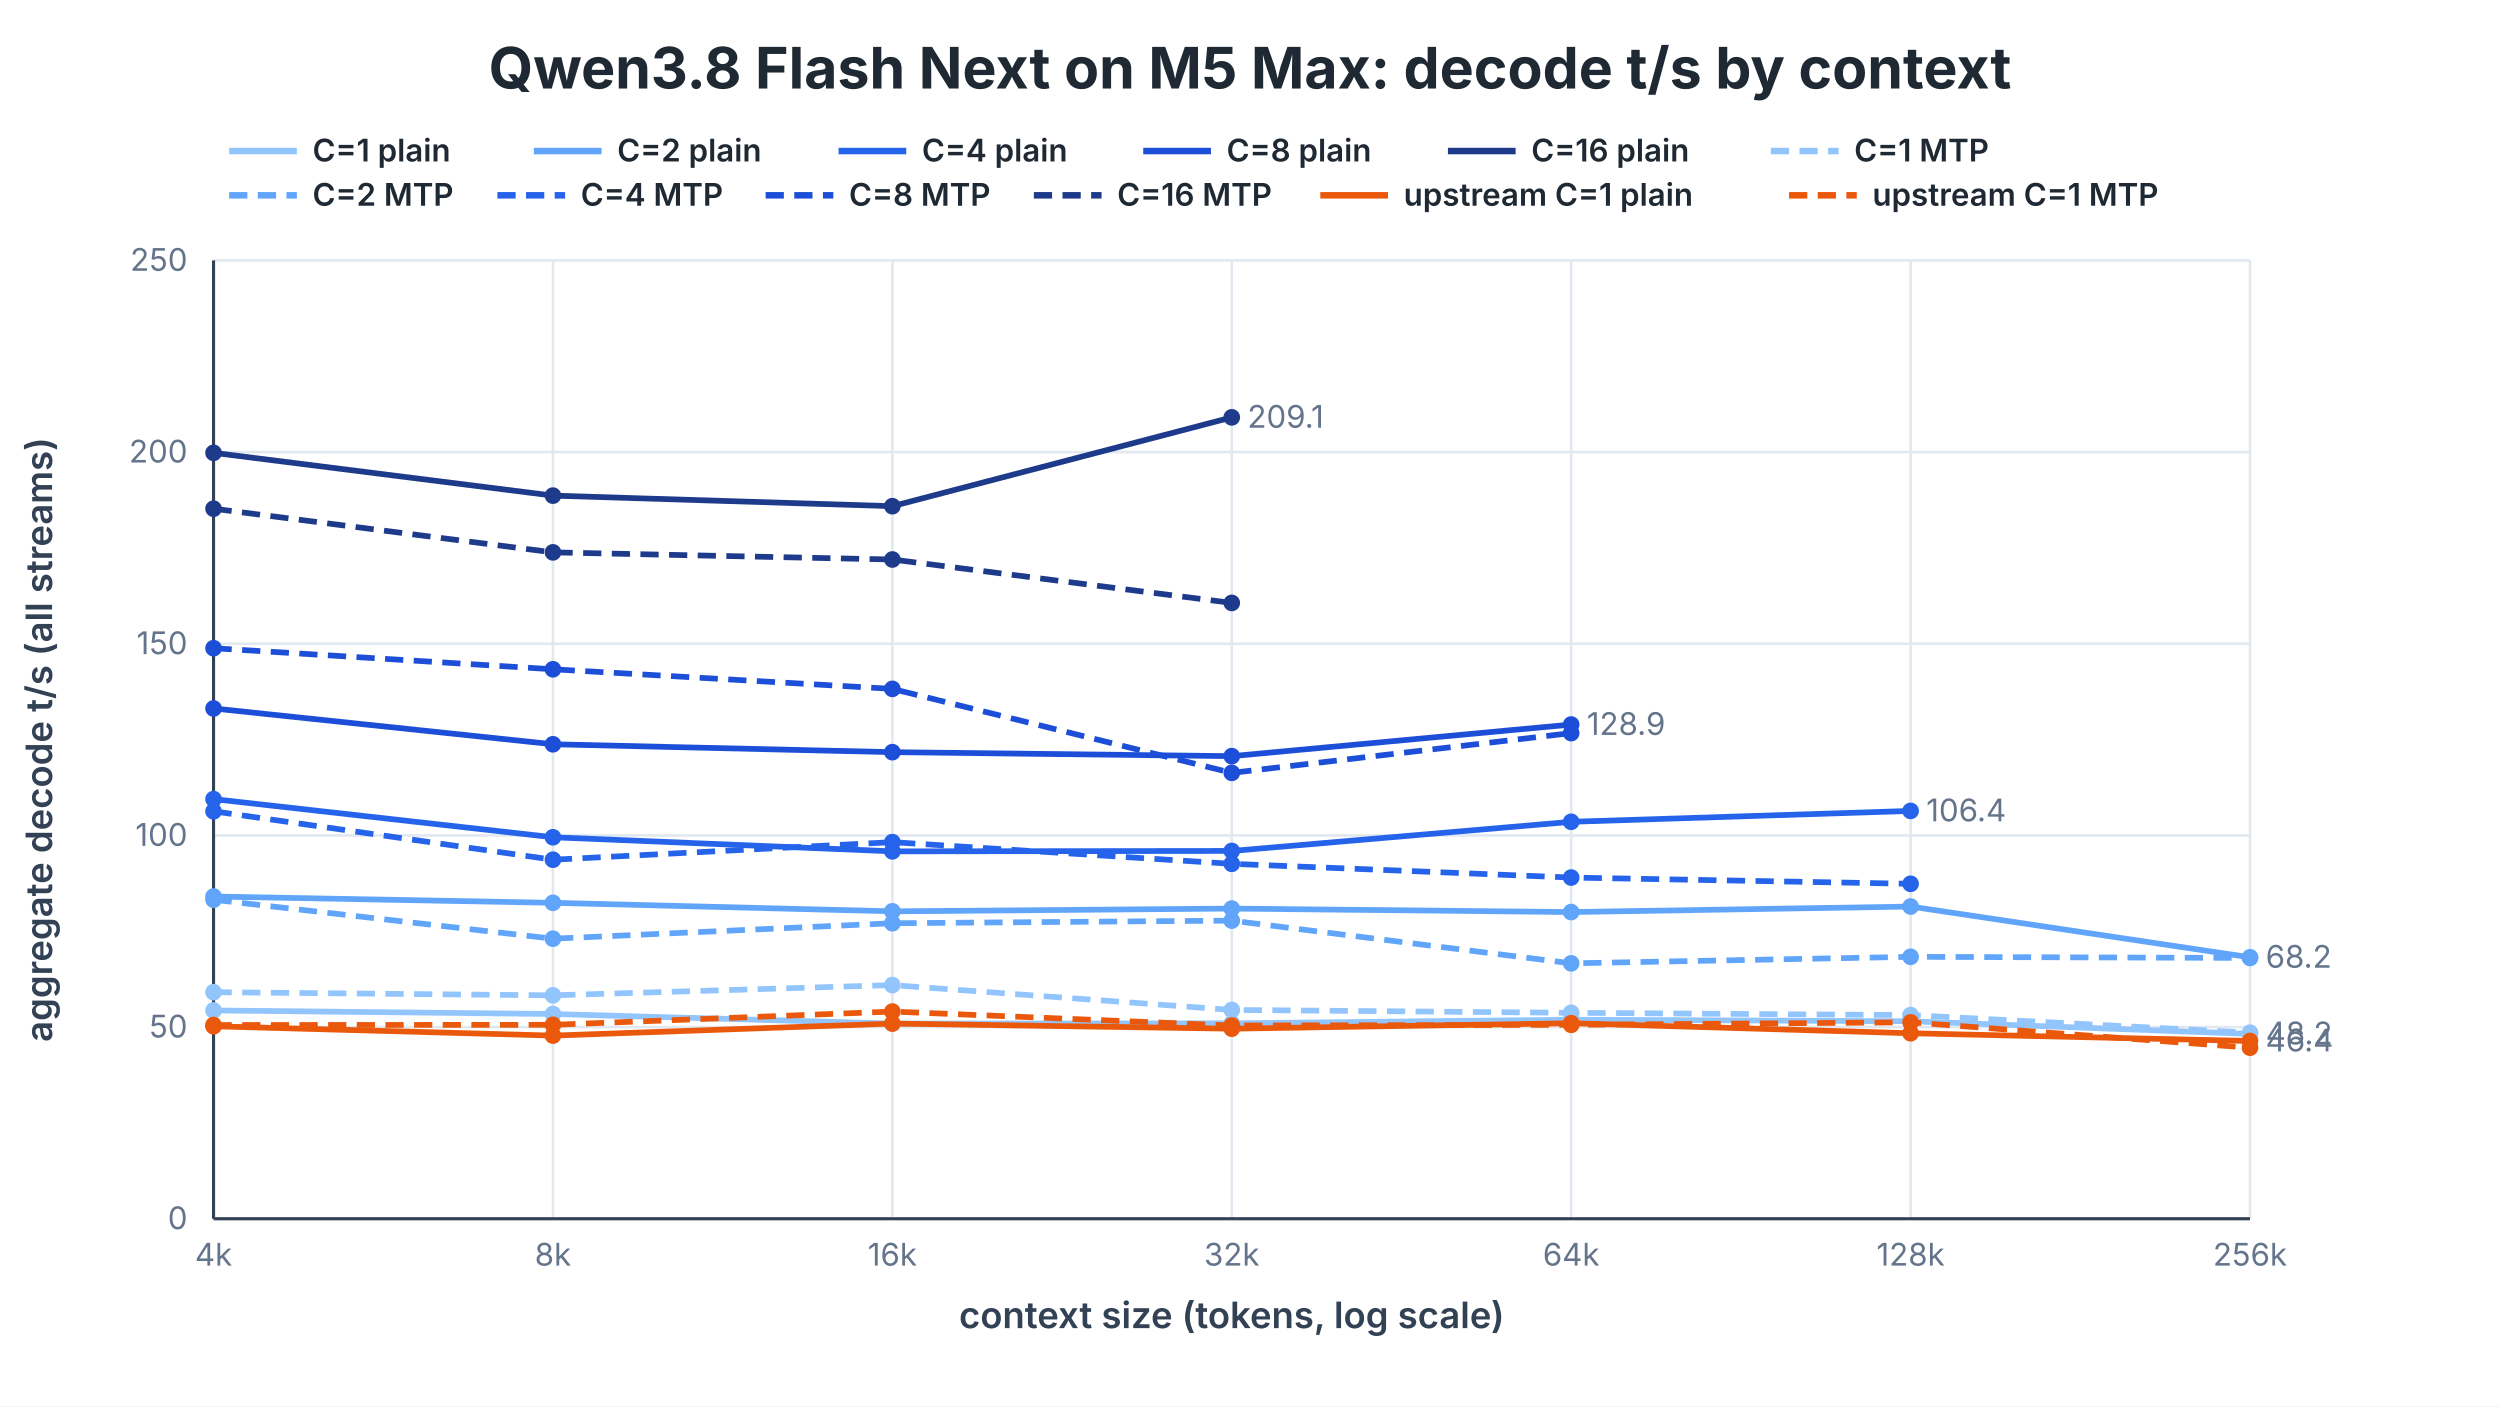
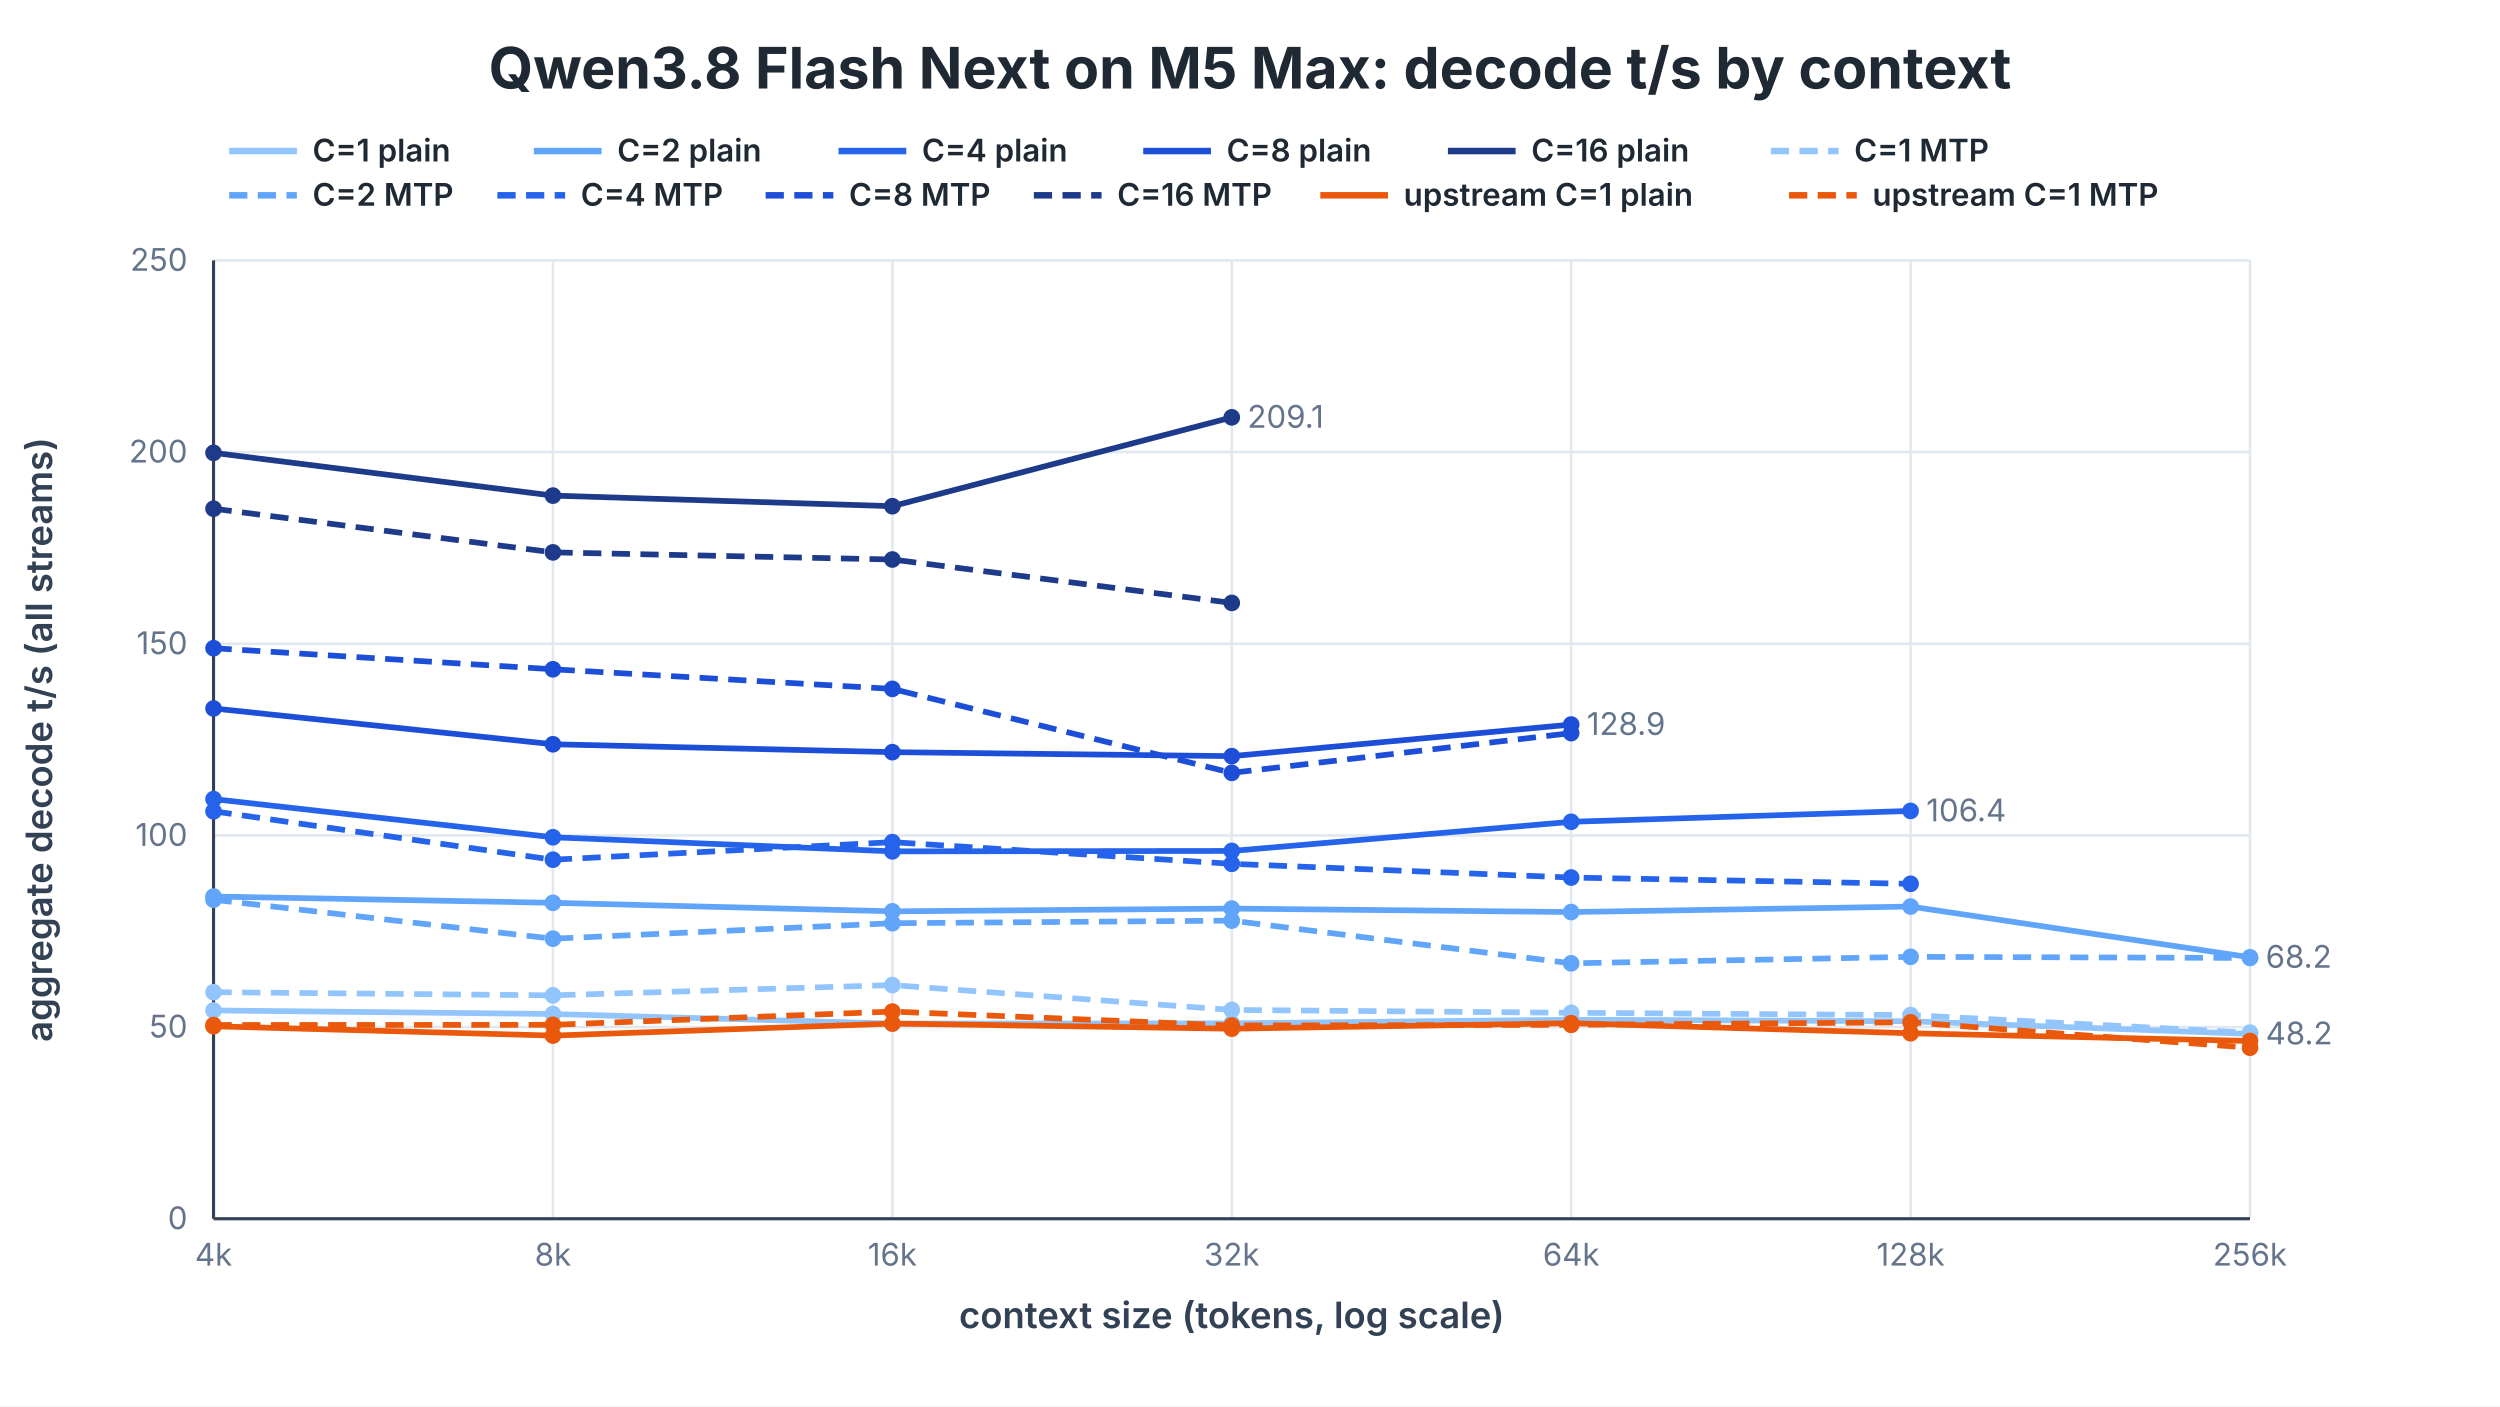
<svg xmlns="http://www.w3.org/2000/svg" width="960" height="540" viewBox="0 0 960 540">
  <style>text { font-family: -apple-system, BlinkMacSystemFont, 'Segoe UI', sans-serif; } .title { font-size: 22px; font-weight: 700; fill: #1f2933; } .axis-label { font-size: 14px; font-weight: 600; fill: #334155; } .tick { font-size: 12px; fill: #64748b; } .legend { font-size: 12px; font-weight: 600; fill: #1f2933; }</style>
  <rect width="960" height="540" fill="#ffffff" />
  <text class="title" x="480.0" y="34" text-anchor="middle">Qwen3.8 Flash Next on M5 Max: decode t/s by context</text>
  <line x1="82" y1="468.00" x2="864" y2="468.00" stroke="#e2e8f0" stroke-width="1" />
  <text class="tick" x="72" y="472.00" text-anchor="end">0</text>
  <line x1="82" y1="394.40" x2="864" y2="394.40" stroke="#e2e8f0" stroke-width="1" />
  <text class="tick" x="72" y="398.40" text-anchor="end">50</text>
  <line x1="82" y1="320.80" x2="864" y2="320.80" stroke="#e2e8f0" stroke-width="1" />
  <text class="tick" x="72" y="324.80" text-anchor="end">100</text>
  <line x1="82" y1="247.20" x2="864" y2="247.20" stroke="#e2e8f0" stroke-width="1" />
  <text class="tick" x="72" y="251.20" text-anchor="end">150</text>
  <line x1="82" y1="173.60" x2="864" y2="173.60" stroke="#e2e8f0" stroke-width="1" />
  <text class="tick" x="72" y="177.60" text-anchor="end">200</text>
  <line x1="82" y1="100.00" x2="864" y2="100.00" stroke="#e2e8f0" stroke-width="1" />
  <text class="tick" x="72" y="104.00" text-anchor="end">250</text>
  <line x1="82.00" y1="100" x2="82.00" y2="468" stroke="#e2e8f0" stroke-width="1" />
  <text class="tick" x="82.00" y="486" text-anchor="middle">4k</text>
  <line x1="212.33" y1="100" x2="212.33" y2="468" stroke="#e2e8f0" stroke-width="1" />
  <text class="tick" x="212.33" y="486" text-anchor="middle">8k</text>
  <line x1="342.67" y1="100" x2="342.67" y2="468" stroke="#e2e8f0" stroke-width="1" />
  <text class="tick" x="342.67" y="486" text-anchor="middle">16k</text>
  <line x1="473.00" y1="100" x2="473.00" y2="468" stroke="#e2e8f0" stroke-width="1" />
  <text class="tick" x="473.00" y="486" text-anchor="middle">32k</text>
  <line x1="603.33" y1="100" x2="603.33" y2="468" stroke="#e2e8f0" stroke-width="1" />
  <text class="tick" x="603.33" y="486" text-anchor="middle">64k</text>
  <line x1="733.67" y1="100" x2="733.67" y2="468" stroke="#e2e8f0" stroke-width="1" />
  <text class="tick" x="733.67" y="486" text-anchor="middle">128k</text>
  <line x1="864.00" y1="100" x2="864.00" y2="468" stroke="#e2e8f0" stroke-width="1" />
  <text class="tick" x="864.00" y="486" text-anchor="middle">256k</text>
  <line x1="82" y1="468" x2="864" y2="468" stroke="#334155" stroke-width="1.2" />
  <line x1="82" y1="100" x2="82" y2="468" stroke="#334155" stroke-width="1.2" />
  <text class="axis-label" x="473.0" y="510" text-anchor="middle">context size (tokens, log scale)</text>
  <text class="axis-label" x="20" y="284.0" text-anchor="middle" transform="rotate(-90 20 284.0)">aggregate decode t/s (all streams)</text>
  <path d="M82.00,388.01 L212.33,389.38 L342.67,393.05 L473.00,392.96 L603.33,391.56 L733.67,392.16 L864.00,397.03" fill="none" stroke="#93c5fd" stroke-width="2.2" stroke-linejoin="round" />
  <circle cx="82.00" cy="388.01" r="3.2" fill="#93c5fd" />
  <circle cx="212.33" cy="389.38" r="3.2" fill="#93c5fd" />
  <circle cx="342.67" cy="393.05" r="3.2" fill="#93c5fd" />
  <circle cx="473.00" cy="392.96" r="3.2" fill="#93c5fd" />
  <circle cx="603.33" cy="391.56" r="3.2" fill="#93c5fd" />
  <circle cx="733.67" cy="392.16" r="3.2" fill="#93c5fd" />
  <circle cx="864.00" cy="397.03" r="3.2" fill="#93c5fd" />
  <text class="tick" x="870.00" y="401.03" fill="#93c5fd">48.2</text>
  <path d="M82.00,344.26 L212.33,346.68 L342.67,349.95 L473.00,348.89 L603.33,350.23 L733.67,348.11 L864.00,367.61" fill="none" stroke="#60a5fa" stroke-width="2.2" stroke-linejoin="round" />
  <circle cx="82.00" cy="344.26" r="3.2" fill="#60a5fa" />
  <circle cx="212.33" cy="346.68" r="3.2" fill="#60a5fa" />
  <circle cx="342.67" cy="349.95" r="3.2" fill="#60a5fa" />
  <circle cx="473.00" cy="348.89" r="3.2" fill="#60a5fa" />
  <circle cx="603.33" cy="350.23" r="3.2" fill="#60a5fa" />
  <circle cx="733.67" cy="348.11" r="3.2" fill="#60a5fa" />
  <circle cx="864.00" cy="367.61" r="3.2" fill="#60a5fa" />
  <text class="tick" x="870.00" y="371.61" fill="#60a5fa">68.2</text>
  <path d="M82.00,306.86 L212.33,321.51 L342.67,326.92 L473.00,326.76 L603.33,315.57 L733.67,311.39" fill="none" stroke="#2563eb" stroke-width="2.2" stroke-linejoin="round" />
  <circle cx="82.00" cy="306.86" r="3.2" fill="#2563eb" />
  <circle cx="212.33" cy="321.51" r="3.2" fill="#2563eb" />
  <circle cx="342.67" cy="326.92" r="3.2" fill="#2563eb" />
  <circle cx="473.00" cy="326.76" r="3.2" fill="#2563eb" />
  <circle cx="603.33" cy="315.57" r="3.2" fill="#2563eb" />
  <circle cx="733.67" cy="311.39" r="3.2" fill="#2563eb" />
  <text class="tick" x="739.67" y="315.39" fill="#2563eb">106.4</text>
  <path d="M82.00,272.05 L212.33,285.80 L342.67,288.83 L473.00,290.36 L603.33,278.22" fill="none" stroke="#1d4ed8" stroke-width="2.2" stroke-linejoin="round" />
  <circle cx="82.00" cy="272.05" r="3.2" fill="#1d4ed8" />
  <circle cx="212.33" cy="285.80" r="3.2" fill="#1d4ed8" />
  <circle cx="342.67" cy="288.83" r="3.2" fill="#1d4ed8" />
  <circle cx="473.00" cy="290.36" r="3.2" fill="#1d4ed8" />
  <circle cx="603.33" cy="278.22" r="3.2" fill="#1d4ed8" />
  <text class="tick" x="609.33" y="282.22" fill="#1d4ed8">128.9</text>
  <path d="M82.00,173.89 L212.33,190.32 L342.67,194.38 L473.00,160.26" fill="none" stroke="#1e3a8a" stroke-width="2.2" stroke-linejoin="round" />
  <circle cx="82.00" cy="173.89" r="3.2" fill="#1e3a8a" />
  <circle cx="212.33" cy="190.32" r="3.2" fill="#1e3a8a" />
  <circle cx="342.67" cy="194.38" r="3.2" fill="#1e3a8a" />
  <circle cx="473.00" cy="160.26" r="3.2" fill="#1e3a8a" />
  <text class="tick" x="479.00" y="164.26" fill="#1e3a8a">209.1</text>
  <path d="M82.00,381.00 L212.33,382.21 L342.67,378.28 L473.00,387.81 L603.33,388.91 L733.67,389.79 L864.00,396.55" fill="none" stroke="#93c5fd" stroke-width="2.2" stroke-dasharray="7 4" stroke-linejoin="round" />
  <circle cx="82.00" cy="381.00" r="3.2" fill="#93c5fd" />
  <circle cx="212.33" cy="382.21" r="3.2" fill="#93c5fd" />
  <circle cx="342.67" cy="378.28" r="3.2" fill="#93c5fd" />
  <circle cx="473.00" cy="387.81" r="3.2" fill="#93c5fd" />
  <circle cx="603.33" cy="388.91" r="3.2" fill="#93c5fd" />
  <circle cx="733.67" cy="389.79" r="3.2" fill="#93c5fd" />
  <circle cx="864.00" cy="396.55" r="3.2" fill="#93c5fd" />
  <path d="M82.00,345.49 L212.33,360.46 L342.67,354.52 L473.00,353.52 L603.33,369.92 L733.67,367.42 L864.00,367.85" fill="none" stroke="#60a5fa" stroke-width="2.2" stroke-dasharray="7 4" stroke-linejoin="round" />
  <circle cx="82.00" cy="345.49" r="3.2" fill="#60a5fa" />
  <circle cx="212.33" cy="360.46" r="3.2" fill="#60a5fa" />
  <circle cx="342.67" cy="354.52" r="3.2" fill="#60a5fa" />
  <circle cx="473.00" cy="353.52" r="3.2" fill="#60a5fa" />
  <circle cx="603.33" cy="369.92" r="3.2" fill="#60a5fa" />
  <circle cx="733.67" cy="367.42" r="3.2" fill="#60a5fa" />
  <circle cx="864.00" cy="367.85" r="3.2" fill="#60a5fa" />
  <path d="M82.00,311.54 L212.33,330.13 L342.67,323.38 L473.00,331.71 L603.33,336.98 L733.67,339.38" fill="none" stroke="#2563eb" stroke-width="2.2" stroke-dasharray="7 4" stroke-linejoin="round" />
  <circle cx="82.00" cy="311.54" r="3.2" fill="#2563eb" />
  <circle cx="212.33" cy="330.13" r="3.2" fill="#2563eb" />
  <circle cx="342.67" cy="323.38" r="3.2" fill="#2563eb" />
  <circle cx="473.00" cy="331.71" r="3.2" fill="#2563eb" />
  <circle cx="603.33" cy="336.98" r="3.2" fill="#2563eb" />
  <circle cx="733.67" cy="339.38" r="3.2" fill="#2563eb" />
  <path d="M82.00,248.91 L212.33,257.00 L342.67,264.53 L473.00,296.78 L603.33,281.51" fill="none" stroke="#1d4ed8" stroke-width="2.2" stroke-dasharray="7 4" stroke-linejoin="round" />
  <circle cx="82.00" cy="248.91" r="3.2" fill="#1d4ed8" />
  <circle cx="212.33" cy="257.00" r="3.2" fill="#1d4ed8" />
  <circle cx="342.67" cy="264.53" r="3.2" fill="#1d4ed8" />
  <circle cx="473.00" cy="296.78" r="3.2" fill="#1d4ed8" />
  <circle cx="603.33" cy="281.51" r="3.2" fill="#1d4ed8" />
  <path d="M82.00,195.34 L212.33,212.11 L342.67,214.85 L473.00,231.52" fill="none" stroke="#1e3a8a" stroke-width="2.2" stroke-dasharray="7 4" stroke-linejoin="round" />
  <circle cx="82.00" cy="195.34" r="3.2" fill="#1e3a8a" />
  <circle cx="212.33" cy="212.11" r="3.2" fill="#1e3a8a" />
  <circle cx="342.67" cy="214.85" r="3.2" fill="#1e3a8a" />
  <circle cx="473.00" cy="231.52" r="3.2" fill="#1e3a8a" />
  <path d="M82.00,394.09 L212.33,397.67 L342.67,393.05 L473.00,395.02 L603.33,392.91 L733.67,396.77 L864.00,399.74" fill="none" stroke="#ea580c" stroke-width="2.2" stroke-linejoin="round" />
  <circle cx="82.00" cy="394.09" r="3.2" fill="#ea580c" />
  <circle cx="212.33" cy="397.67" r="3.2" fill="#ea580c" />
  <circle cx="342.67" cy="393.05" r="3.2" fill="#ea580c" />
  <circle cx="473.00" cy="395.02" r="3.2" fill="#ea580c" />
  <circle cx="603.33" cy="392.91" r="3.2" fill="#ea580c" />
  <circle cx="733.67" cy="396.77" r="3.2" fill="#ea580c" />
  <circle cx="864.00" cy="399.74" r="3.2" fill="#ea580c" />
-   <text class="tick" x="870.00" y="403.74" fill="#ea580c">46.4</text>
  <path d="M82.00,393.61 L212.33,393.53 L342.67,388.44 L473.00,393.80 L603.33,393.53 L733.67,392.57 L864.00,402.32" fill="none" stroke="#ea580c" stroke-width="2.2" stroke-dasharray="7 4" stroke-linejoin="round" />
  <circle cx="82.00" cy="393.61" r="3.2" fill="#ea580c" />
  <circle cx="212.33" cy="393.53" r="3.2" fill="#ea580c" />
  <circle cx="342.67" cy="388.44" r="3.2" fill="#ea580c" />
  <circle cx="473.00" cy="393.80" r="3.2" fill="#ea580c" />
  <circle cx="603.33" cy="393.53" r="3.2" fill="#ea580c" />
  <circle cx="733.67" cy="392.57" r="3.2" fill="#ea580c" />
  <circle cx="864.00" cy="402.32" r="3.2" fill="#ea580c" />
  <line x1="88" y1="58" x2="114" y2="58" stroke="#93c5fd" stroke-width="2.5" />
  <text class="legend" x="120" y="62">C=1 plain</text>
  <line x1="205" y1="58" x2="231" y2="58" stroke="#60a5fa" stroke-width="2.5" />
  <text class="legend" x="237" y="62">C=2 plain</text>
  <line x1="322" y1="58" x2="348" y2="58" stroke="#2563eb" stroke-width="2.5" />
  <text class="legend" x="354" y="62">C=4 plain</text>
  <line x1="439" y1="58" x2="465" y2="58" stroke="#1d4ed8" stroke-width="2.5" />
  <text class="legend" x="471" y="62">C=8 plain</text>
  <line x1="556" y1="58" x2="582" y2="58" stroke="#1e3a8a" stroke-width="2.5" />
  <text class="legend" x="588" y="62">C=16 plain</text>
  <line x1="680" y1="58" x2="706" y2="58" stroke="#93c5fd" stroke-width="2.5" stroke-dasharray="7 4" />
  <text class="legend" x="712" y="62">C=1 MTP</text>
  <line x1="88" y1="75" x2="114" y2="75" stroke="#60a5fa" stroke-width="2.5" stroke-dasharray="7 4" />
  <text class="legend" x="120" y="79">C=2 MTP</text>
  <line x1="191" y1="75" x2="217" y2="75" stroke="#2563eb" stroke-width="2.5" stroke-dasharray="7 4" />
  <text class="legend" x="223" y="79">C=4 MTP</text>
  <line x1="294" y1="75" x2="320" y2="75" stroke="#1d4ed8" stroke-width="2.5" stroke-dasharray="7 4" />
  <text class="legend" x="326" y="79">C=8 MTP</text>
  <line x1="397" y1="75" x2="423" y2="75" stroke="#1e3a8a" stroke-width="2.5" stroke-dasharray="7 4" />
  <text class="legend" x="429" y="79">C=16 MTP</text>
  <line x1="507" y1="75" x2="533" y2="75" stroke="#ea580c" stroke-width="2.5" />
  <text class="legend" x="539" y="79">upstream C=1 plain</text>
  <line x1="687" y1="75" x2="713" y2="75" stroke="#ea580c" stroke-width="2.5" stroke-dasharray="7 4" />
  <text class="legend" x="719" y="79">upstream C=1 MTP</text>
</svg>
